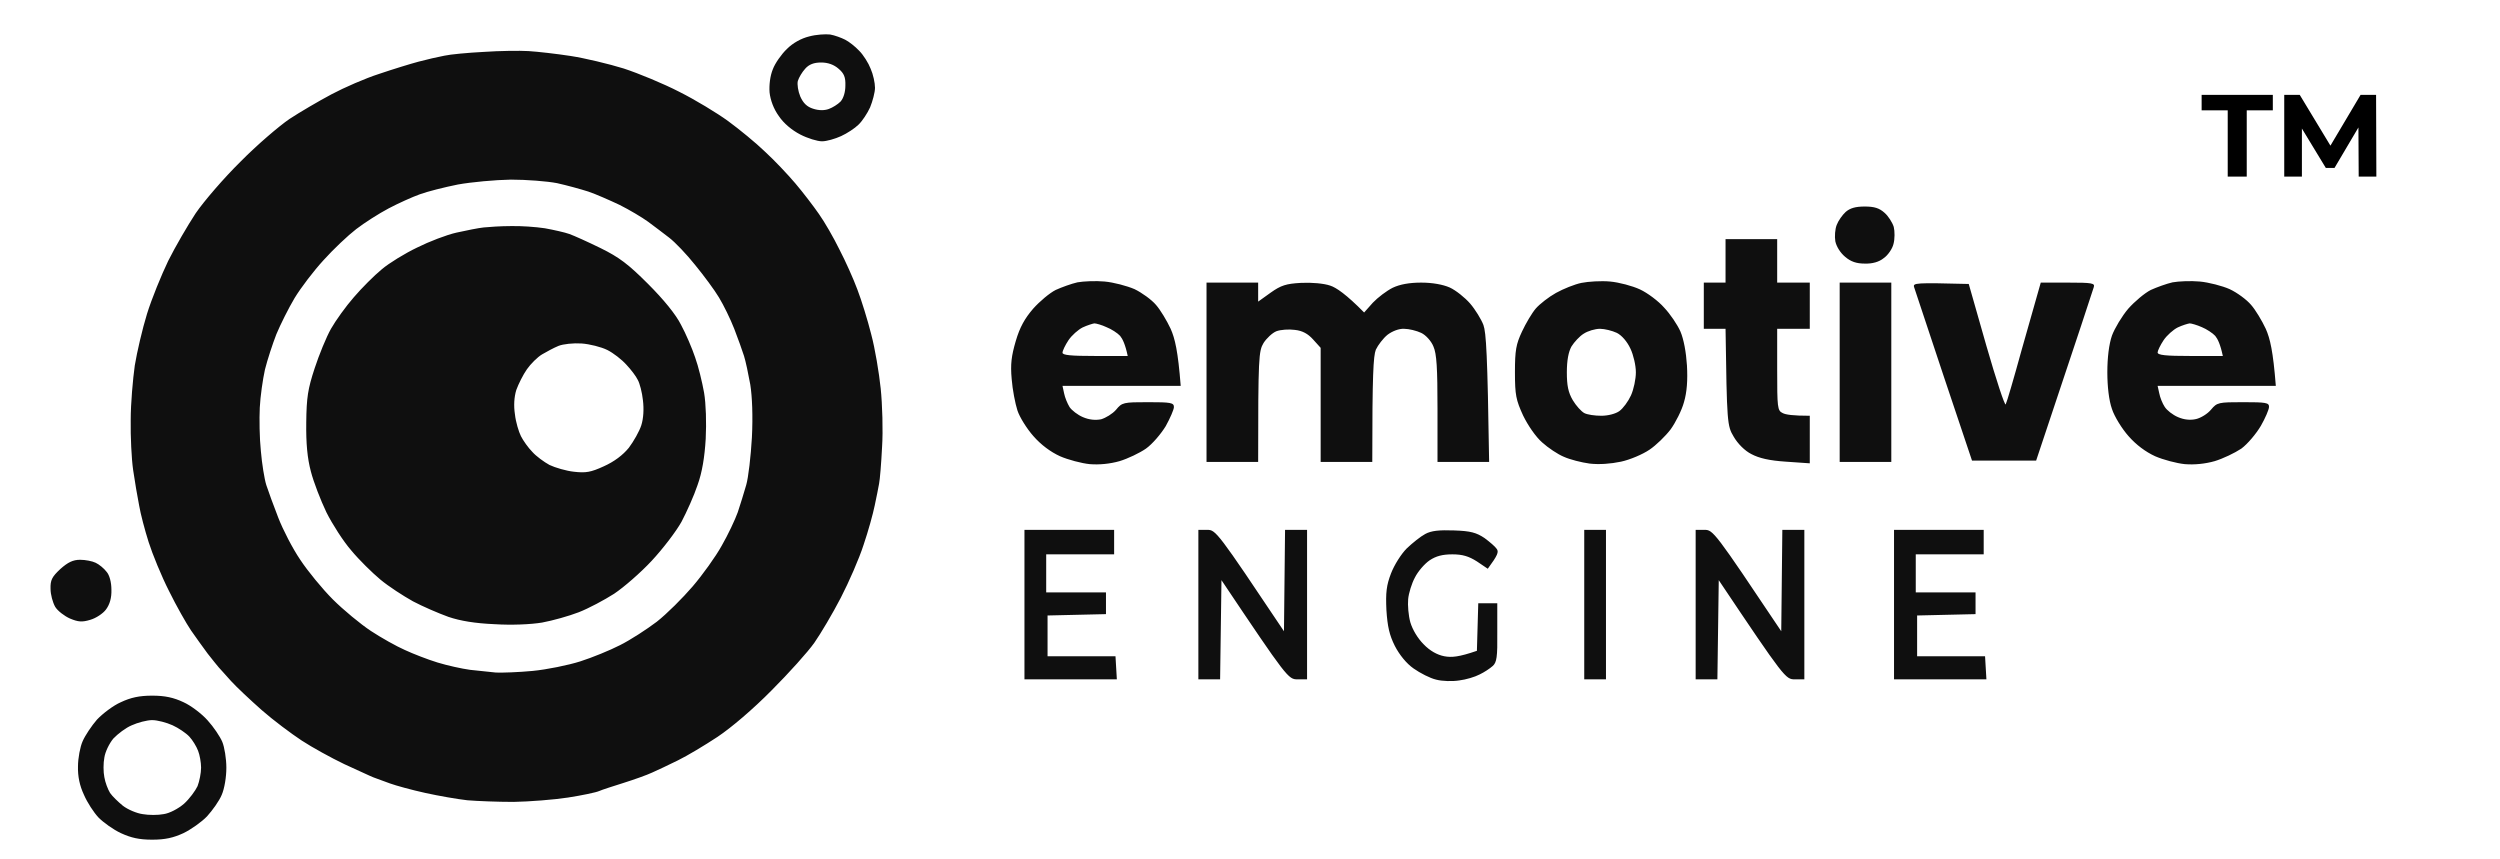
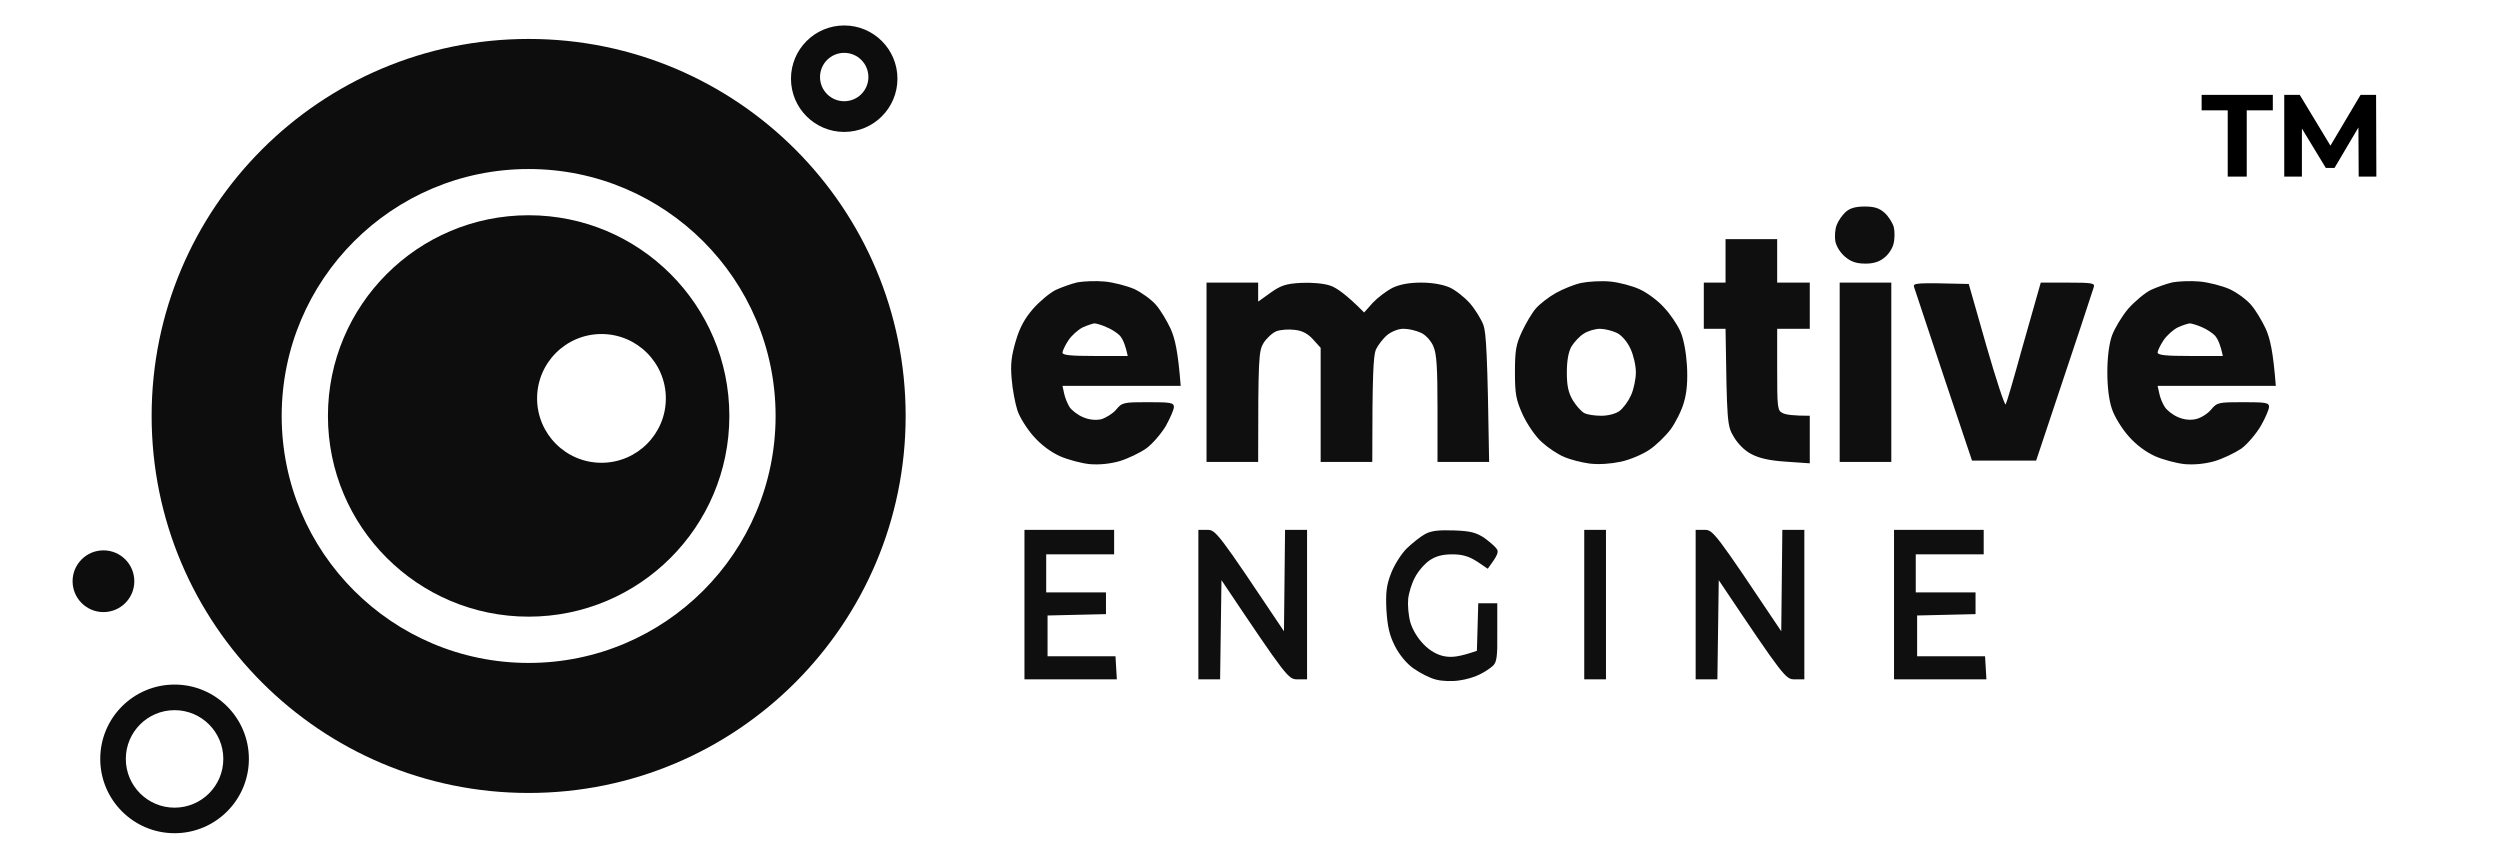
- <svg xmlns="http://www.w3.org/2000/svg" version="1.2" viewBox="0 0 920 316" width="920" height="316">
-   <style>.a{opacity:.99;fill:#0d0d0d}</style>
-   <path fill-rule="evenodd" class="a" d="m297.8 13.4c-2.9 0.7-6 2.4-8.2 4.6-2 1.9-4.4 5.3-5.2 7.5-1 2.4-1.4 5.8-1.2 8.5 0.3 2.8 1.5 6.1 3.4 8.7 1.8 2.7 4.8 5.2 7.9 6.8 2.7 1.4 6.3 2.5 8 2.5 1.7 0 4.8-0.9 7-1.9 2.2-1 5.1-2.9 6.4-4.2 1.4-1.3 3.3-4.2 4.3-6.4 0.9-2.2 1.8-5.5 1.8-7.2 0-1.8-0.7-5-1.6-7-0.8-2.1-2.7-5.1-4.2-6.6-1.5-1.6-3.8-3.4-5.2-4.1-1.4-0.7-3.8-1.6-5.5-1.9-1.7-0.2-5.1 0-7.7 0.7zm-119.8 5.7c-5.8 0.3-12.3 0.9-14.5 1.4-2.2 0.4-6.5 1.4-9.5 2.2-3 0.8-9.5 2.8-14.5 4.5-5 1.6-12.8 5-17.5 7.5-4.7 2.5-11.7 6.6-15.5 9.1-3.8 2.6-12 9.6-18 15.7-6.1 6-13.5 14.6-16.5 19-2.9 4.4-7.5 12.3-10.1 17.5-2.5 5.2-6.1 14-7.8 19.5-1.7 5.5-3.7 14.1-4.5 19-0.7 5-1.5 14-1.5 20-0.1 6.1 0.3 14.4 0.9 18.5 0.6 4.1 1.6 10 2.2 13 0.5 3 2.1 9.1 3.5 13.5 1.4 4.4 4.7 12.5 7.5 18 2.7 5.5 6.4 12 8.1 14.5 1.7 2.5 4.5 6.3 6.1 8.5 1.7 2.2 3.6 4.5 4.1 5.1 0.5 0.6 2.6 2.8 4.5 5 1.9 2.1 7 6.9 11.3 10.7 4.2 3.7 10.9 8.7 14.7 11.2 3.8 2.5 10.9 6.4 15.7 8.7 4.9 2.2 9.7 4.5 10.8 4.9 1.1 0.4 3.8 1.4 6 2.2 2.2 0.8 8 2.4 13 3.5 5 1.1 11.9 2.3 15.5 2.7 3.6 0.3 11.2 0.6 17 0.6 5.8-0.1 14.8-0.8 20-1.6 5.2-0.8 10.4-1.9 11.5-2.4 1.1-0.5 5.2-1.8 9-3 3.8-1.2 8.6-2.9 10.5-3.8 1.9-0.8 6.2-2.9 9.5-4.5 3.3-1.6 9.8-5.5 14.5-8.6 5.1-3.4 13.1-10.2 20-17.2 6.3-6.3 13.4-14.2 15.7-17.5 2.3-3.3 6.7-10.7 9.7-16.5 3-5.8 6.8-14.5 8.4-19.5 1.7-5 3.5-11.5 4.1-14.5 0.6-3 1.4-6.6 1.6-8 0.3-1.4 0.8-7.4 1.1-13.5 0.4-6 0.1-15.7-0.5-21.5-0.6-5.8-2.1-14.8-3.5-20-1.3-5.2-3.6-12.6-5.1-16.5-1.4-3.8-4.4-10.5-6.6-14.7-2.1-4.3-5.5-10.2-7.5-13-2-2.9-5.9-8-8.7-11.3-2.8-3.3-7.8-8.6-11.2-11.7-3.3-3.2-9.4-8.2-13.5-11.2-4.1-3-12.2-7.9-18-10.8-5.8-3-15-6.8-20.5-8.6-5.5-1.7-14.3-3.8-19.5-4.6-5.2-0.8-12.2-1.6-15.5-1.8-3.3-0.2-10.7-0.1-16.5 0.3zm-155.8 190.3c-3.1 2.9-3.7 4.1-3.6 7.3 0 2.1 0.8 5 1.7 6.6 0.9 1.5 3.4 3.4 5.4 4.3 3.1 1.3 4.5 1.4 7.5 0.5 2.1-0.6 4.7-2.3 5.8-3.8 1.4-1.9 2.1-4.3 2-7.3 0-2.7-0.7-5.4-1.8-6.6-0.9-1.2-2.7-2.7-4-3.3-1.2-0.6-3.8-1.1-5.7-1.1-2.6 0-4.5 0.9-7.3 3.4zm22.3 49c-2.8 1.2-6.7 4.2-8.8 6.4-2 2.3-4.4 5.9-5.3 8-0.9 2-1.7 6.2-1.7 9.2-0.1 3.7 0.6 7.1 2.2 10.5 1.2 2.8 3.6 6.5 5.4 8.4 1.8 1.8 5.4 4.4 8.2 5.7 3.7 1.7 6.7 2.4 11.5 2.4 4.8 0 7.8-0.7 11.5-2.4 2.7-1.3 6.7-4.1 8.7-6.2 2-2.2 4.5-5.7 5.4-7.9 1-2.3 1.7-6.5 1.7-10 0-3.3-0.7-7.6-1.5-9.5-0.8-1.9-3.2-5.5-5.4-7.9-2.1-2.4-6.2-5.5-8.9-6.7-3.6-1.7-6.8-2.4-11.5-2.4-4.7 0-7.9 0.7-11.5 2.4zm4 8.5c2.2-1 5.6-1.9 7.5-1.9 1.9 0 5.3 0.9 7.5 1.9 2.2 1 5 2.9 6.2 4.2 1.2 1.3 2.6 3.6 3.2 5.2 0.6 1.5 1.1 4.3 1.1 6.2 0 1.9-0.6 5-1.3 6.8-0.8 1.7-3 4.7-5 6.5-2.1 1.8-5.3 3.5-7.5 3.8-2 0.4-5.5 0.4-7.7 0-2.2-0.3-5.5-1.7-7.3-3.1-1.7-1.4-3.9-3.5-4.7-4.7-0.8-1.3-1.8-3.9-2.1-5.8-0.4-1.9-0.4-5.2 0-7.2 0.3-2.1 1.8-5.2 3.3-7 1.6-1.7 4.6-4 6.8-4.9zm247.8-241.6c1.4-1.6 3.2-2.3 5.9-2.3 2.5 0 4.7 0.8 6.4 2.3 2 1.7 2.6 3.1 2.5 6.2 0 2.4-0.7 4.7-1.8 5.9-1 1-2.9 2.2-4.3 2.7-1.6 0.6-3.7 0.6-5.8-0.1-2.2-0.7-3.6-2-4.7-4.5-0.8-1.9-1.2-4.5-0.9-5.7 0.4-1.3 1.6-3.3 2.7-4.5zm-127.8 42.6c5-0.9 13.7-1.7 19.5-1.8 5.8 0 13.4 0.6 17 1.3 3.6 0.8 8.7 2.2 11.5 3.1 2.7 0.9 7.9 3.2 11.5 4.9 3.6 1.8 8.3 4.6 10.5 6.2 2.2 1.6 5.7 4.3 7.8 5.9 2.1 1.6 6.4 6.1 9.5 10 3.2 3.9 7.2 9.3 8.8 12 1.7 2.8 4.2 7.9 5.6 11.5 1.4 3.6 3 8.1 3.6 10 0.6 1.9 1.6 6.6 2.3 10.5 0.7 4.4 1 11.6 0.6 19.5-0.4 6.9-1.3 14.8-2.1 17.5-0.8 2.8-2.2 7.3-3.1 10-1 2.8-3.6 8.3-5.9 12.3-2.2 4-7.1 10.8-10.7 15-3.6 4.2-9.5 10.1-13.2 13-3.7 2.8-9.7 6.7-13.5 8.6-3.7 1.9-10.3 4.6-14.7 6-4.4 1.4-12.3 3-17.5 3.5-5.2 0.5-11.3 0.7-13.5 0.6-2.2-0.2-6.5-0.7-9.5-1-3-0.4-8.4-1.6-12-2.7-3.6-1.1-9-3.2-12-4.6-3-1.3-8.7-4.5-12.5-7-3.8-2.5-10.2-7.8-14-11.6-3.9-3.9-9.3-10.5-12-14.6-2.8-4.1-6.4-11.1-8.1-15.5-1.7-4.4-3.7-9.8-4.4-12-0.7-2.2-1.6-7.8-2-12.5-0.5-4.7-0.6-11.9-0.4-16 0.2-4.1 1.1-10.4 1.9-14 0.9-3.6 2.8-9.4 4.2-13 1.5-3.6 4.5-9.6 6.7-13.3 2.3-3.8 7.1-10.1 10.7-14 3.6-4 9-9.1 12-11.4 3-2.3 8.3-5.7 11.9-7.6 3.6-1.9 8.7-4.2 11.5-5.2 2.7-1 9-2.6 14-3.6zm510.7 10.1c-1.2 1.1-2.7 3.2-3.3 4.8-0.6 1.5-0.8 4.2-0.5 6 0.4 1.9 1.8 4.2 3.6 5.7 2.1 1.8 4.2 2.5 7.2 2.5 2.8 0.1 5.3-0.6 7-2 1.6-1.1 3.2-3.5 3.6-5.2 0.5-1.8 0.5-4.7 0.1-6.3-0.5-1.6-2-4-3.4-5.2-1.9-1.7-3.7-2.3-7.3-2.3-3.4 0-5.4 0.6-7 2zm-44.2 18v8h-8v17h8c0.5 34.7 0.6 35.7 3 39.7 1.5 2.6 4.1 5.2 6.5 6.4 2.8 1.5 6.6 2.4 12.8 2.8l8.7 0.6v-17.5c-6.2 0-8.9-0.4-10-1-1.9-0.9-2-2-2-16v-15h12v-17h-12v-16h-19zm-238.5 7.9c-2.2 0.5-5.8 1.8-8 2.8-2.2 1.1-5.9 4.2-8.3 6.9-3.1 3.6-4.9 6.8-6.4 11.9-1.6 5.5-2 8.5-1.5 14 0.3 3.9 1.3 9 2.1 11.5 0.8 2.5 3.5 6.8 5.9 9.5 2.8 3.2 6.3 5.8 9.8 7.4 3 1.3 7.9 2.6 10.9 2.9 3.5 0.3 7.5-0.1 11-1.1 3-0.9 7.4-3 9.7-4.6 2.4-1.7 5.6-5.5 7.3-8.3 1.6-2.9 3-6.1 3-7 0-1.6-1.1-1.8-9.5-1.8-9.1 0-9.6 0.1-11.8 2.8-1.3 1.5-3.8 3-5.5 3.5-2.1 0.4-4.4 0.2-6.7-0.8-1.9-0.8-4.1-2.5-4.9-3.7-0.8-1.3-1.7-3.5-2-5l-0.6-2.8h43.5c-1-12.8-2.1-17.4-3.7-21-1.4-3-3.8-7-5.4-8.8-1.6-1.9-5.2-4.5-7.9-5.8-2.8-1.2-7.7-2.5-11-2.8-3.3-0.3-7.8-0.1-10 0.3zm1.9 16.6c1.7-0.8 3.7-1.4 4.3-1.5 0.7 0 2.8 0.6 4.5 1.4 1.8 0.7 4.1 2.2 5 3.2 0.9 1.1 1.9 3.1 2.8 7.4h-12c-8.9 0-12-0.3-12-1.2 0-0.7 1-2.8 2.2-4.6 1.2-1.8 3.6-3.9 5.2-4.7zm183.6-16.4c-2.5 0.5-6.7 2.2-9.4 3.7-2.7 1.5-6 4.1-7.4 5.7-1.4 1.6-3.7 5.5-5.1 8.5-2.2 4.7-2.6 6.9-2.6 15 0 8.4 0.4 10.2 3 15.9 1.8 3.7 4.7 7.9 7 9.9 2.2 2 5.8 4.4 8 5.3 2.2 1 6.5 2.1 9.5 2.5 3.5 0.4 7.7 0.1 11.5-0.7 3.3-0.7 8-2.7 10.5-4.4 2.4-1.6 5.9-5 7.8-7.5 1.8-2.5 4.1-7 4.9-10 1.1-3.7 1.4-8.1 1.1-13.5-0.3-4.9-1.2-9.7-2.4-12.5-1.1-2.5-3.8-6.5-6-8.8-2.1-2.4-6.1-5.4-8.9-6.7-2.8-1.3-7.7-2.6-11-2.9-3.3-0.3-8 0-10.5 0.5zm0.8 18.7c1.5-1 4.2-1.8 6-1.8 1.7 0 4.5 0.7 6.2 1.5 1.8 0.9 3.8 3.2 5 5.8 1.1 2.3 2 6.2 2 8.7 0 2.5-0.8 6.3-1.8 8.5-1 2.2-2.9 4.8-4.3 5.8-1.4 1-4.2 1.7-6.6 1.7-2.4 0-5.2-0.4-6.3-1-1.1-0.6-3-2.7-4.2-4.7-1.7-2.9-2.2-5.4-2.2-10.3 0-4.4 0.6-7.5 1.7-9.5 1-1.6 3-3.8 4.5-4.7zm216.7-18.9c-2.2 0.5-5.8 1.8-8 2.8-2.2 1.1-5.9 4.2-8.3 6.9-2.3 2.7-5 7.2-6 9.9-1.1 3.2-1.7 8.1-1.7 13.5 0 5.3 0.6 10.4 1.7 13.5 0.9 2.8 3.7 7.3 6.1 10 2.8 3.2 6.3 5.8 9.8 7.4 3 1.3 7.9 2.6 10.9 2.9 3.5 0.3 7.5-0.1 11-1.1 3-0.9 7.4-3 9.8-4.6 2.3-1.7 5.5-5.5 7.2-8.4 1.6-2.8 3-6 3-7 0-1.5-1.1-1.7-9.5-1.7-9.1 0-9.6 0.1-11.8 2.7-1.3 1.6-3.8 3.1-5.5 3.5-2.1 0.5-4.4 0.3-6.7-0.7-1.9-0.8-4.1-2.5-4.9-3.8-0.8-1.2-1.7-3.4-2-5l-0.6-2.7h43.5c-1-12.8-2.1-17.4-3.7-21-1.4-3-3.8-7-5.4-8.8-1.6-1.9-5.1-4.5-7.9-5.8-2.7-1.2-7.7-2.5-11-2.8-3.3-0.3-7.8-0.1-10 0.3zm1.9 16.6c1.7-0.8 3.7-1.4 4.4-1.5 0.6 0 2.7 0.6 4.5 1.4 1.7 0.7 4 2.2 4.9 3.2 0.9 1.1 1.9 3.1 2.8 7.4h-12c-8.9 0-12-0.3-12-1.3 0-0.6 1-2.7 2.2-4.5 1.2-1.8 3.6-3.9 5.2-4.7zm-357.4 16.5v33h19c0-38.7 0.2-40.8 2-43.8 1.1-1.7 3.2-3.7 4.7-4.3 1.6-0.6 4.6-0.8 6.8-0.5 2.8 0.3 4.8 1.4 6.7 3.5l2.8 3.1v42h19c0-32.5 0.4-38.9 1.3-41.3 0.8-1.7 2.7-4.2 4.3-5.5 1.7-1.3 4.2-2.3 6.1-2.2 1.8 0 4.6 0.7 6.3 1.5 1.7 0.8 3.7 3 4.5 5 1.2 2.7 1.5 7.9 1.5 23v19.5h19c-0.6-39.8-1.1-47.6-2.1-50.4-0.8-2.1-3-5.7-4.9-7.9-1.9-2.2-5.3-4.9-7.5-5.9-2.5-1.1-6.4-1.8-10.5-1.8q-6.5 0-10.5 1.9c-2.2 1.1-5.5 3.6-7.3 5.5l-3.2 3.6c-6.6-6.7-10.3-9.2-12.5-9.9-2.3-0.8-6.8-1.2-10.7-1-5.5 0.3-7.4 0.9-11.2 3.6l-4.6 3.3v-7h-19zm233 0v33h19v-66h-19zm27.4-31.3c0.3 1 5.2 15.7 10.9 32.8l10.4 31h23.6c16.1-48.1 20.9-62.8 21.2-63.8 0.5-1.5-0.5-1.7-9.5-1.7h-10c-1.4 5-4.2 14.8-7.1 25-2.8 10.2-5.4 19.1-5.8 19.8-0.3 0.7-3.5-9-7.1-21.5l-6.5-22.8c-19.8-0.5-20.6-0.4-20.1 1.2zm-327.4 116.8v27.5h34l-0.5-8.5h-25v-15l21.5-0.5v-8h-22v-14h25v-9h-33zm64 0v27.5h8l0.5-36.5c24.2 36.1 24.6 36.5 28 36.5h3.5v-55h-8.1l-0.4 37.3c-24.5-36.6-25.1-37.4-28.3-37.3h-3.2zm83.5-26c-1.7 0.9-4.7 3.3-6.8 5.3-2.1 2.1-4.6 6.1-5.8 9.2-1.7 4.4-2 7.1-1.7 13.5 0.4 6.1 1.1 9.2 3.1 13.2 1.7 3.3 4.3 6.5 6.9 8.3 2.4 1.7 6.1 3.6 8.3 4.1 2.2 0.6 6 0.7 8.5 0.3 2.5-0.3 5.8-1.3 7.5-2.2 1.7-0.8 3.8-2.2 4.8-3.1 1.5-1.3 1.8-3.3 1.7-12.4v-10.7h-7l-0.5 17.5c-6.7 2.3-9.3 2.5-12 2-2.6-0.5-5.3-2-7.6-4.4-2.2-2.2-4.1-5.4-4.9-8.1-0.7-2.5-1-6.3-0.8-8.5 0.2-2.2 1.3-5.8 2.5-8 1.1-2.2 3.5-5 5.4-6.3 2.4-1.6 4.8-2.2 8.4-2.2 3.7 0 6 0.7 9 2.6l4 2.7c3.7-5 4.1-6.2 3.3-7.3-0.5-0.8-2.6-2.6-4.5-4-3-2-5.1-2.6-11.2-2.8-5.5-0.2-8.4 0.1-10.6 1.3zm58.5 26v27.5h8v-55h-8zm41 0v27.5h8l0.5-36.5c24.2 36.1 24.6 36.5 28 36.5h3.5v-55h-8.1l-0.4 37.3c-24.5-36.6-25.1-37.4-28.3-37.3h-3.2zm73 0v27.5h34l-0.5-8.5h-25v-15l21.5-0.5v-8h-22v-14h25v-9h-33zm-519-138.8c-1.9 0.2-6.4 1.1-10 1.9-3.6 0.8-10.1 3.3-14.5 5.5-4.4 2.1-10.3 5.7-13 8-2.8 2.3-7.4 6.9-10.3 10.3-2.9 3.3-6.7 8.6-8.4 11.6-1.7 3-4.4 9.6-6 14.5-2.5 7.6-3 10.7-3.1 20-0.1 7.7 0.4 13.1 1.7 18 1 3.9 3.6 10.6 5.7 15 2.2 4.4 6.3 10.8 9.2 14.1 2.8 3.4 7.7 8.2 10.7 10.7 3 2.5 8.4 6 12 8 3.6 1.9 9.4 4.4 13 5.7 4.4 1.5 9.9 2.4 17 2.7 6.2 0.4 13.3 0.1 17.5-0.6 3.8-0.7 9.9-2.4 13.5-3.8 3.6-1.4 9.4-4.5 13-6.8 3.6-2.4 9.8-7.8 13.8-12.1 4.1-4.4 9-10.8 11-14.4 1.9-3.6 4.6-9.6 5.9-13.5 1.7-4.7 2.6-10.3 3-17 0.3-5.9 0.1-12.9-0.6-17-0.7-3.9-2.1-9.7-3.3-13-1.1-3.3-3.4-8.7-5.2-12-1.9-3.8-6.4-9.3-12.1-15-7.3-7.3-10.6-9.8-17.5-13.2-4.7-2.3-9.8-4.6-11.5-5.2-1.7-0.6-5.7-1.5-9-2.1-3.3-0.5-8.9-0.9-12.5-0.8-3.6 0-8.1 0.3-10 0.5zm27.5 43.6c1.7-0.7 5.5-1.1 8.5-0.9 3 0.2 7.3 1.3 9.5 2.4 2.2 1.1 5.3 3.5 7 5.4 1.7 1.8 3.6 4.3 4.2 5.6 0.7 1.2 1.6 4.6 1.9 7.5 0.4 3.2 0.2 6.7-0.6 9.2-0.7 2.2-2.8 5.9-4.6 8.3-2.2 2.7-5.4 5.1-9.2 6.8-4.8 2.2-6.6 2.5-11 2-2.8-0.3-6.9-1.5-9-2.5-2-1.1-4.9-3.2-6.3-4.8-1.5-1.5-3.4-4.2-4.2-5.8-0.8-1.6-1.9-5.2-2.2-8-0.5-3.2-0.3-6.4 0.5-9 0.8-2.2 2.5-5.6 3.9-7.6 1.4-2 3.9-4.5 5.6-5.5 1.7-1 4.3-2.4 6-3.1z" />
-   <path d="m819.8 65h7v-24.4h9.6v-5.7h-26.2v5.7h9.6zm54.7 0l-0.1-30.1h-5.7l-11.1 18.7-11.3-18.7h-5.7v30.1h6.5v-17.7l8.8 14.5h3.2l8.8-14.9 0.1 18.1z" />
+ <svg xmlns="http://www.w3.org/2000/svg" version="1.1" viewBox="0 0 920 316">
+   <defs>
+     <style>
+       .st0 {
+         isolation: isolate;
+         opacity: .99;
+       }
+ 
+       .st0, .st1, .st2 {
+         fill: #0d0d0d;
+       }
+ 
+       .st0, .st2 {
+         fill-rule: evenodd;
+       }
+     </style>
+   </defs>
+   <g id="Layer_1">
+     <path class="st0" d="M679.2,78c-1.2,1.1-2.7,3.2-3.3,4.8-.6,1.5-.8,4.2-.5,6,.4,1.9,1.8,4.2,3.6,5.7,2.1,1.8,4.2,2.5,7.2,2.5,2.8.1,5.3-.6,7-2,1.6-1.1,3.2-3.5,3.6-5.2.5-1.8.5-4.7.1-6.3-.5-1.6-2-4-3.4-5.2-1.9-1.7-3.7-2.3-7.3-2.3-3.4,0-5.4.6-7,2h0ZM635,96v8h-8v17h8c.5,34.7.6,35.7,3,39.7,1.5,2.6,4.1,5.2,6.5,6.4,2.8,1.5,6.6,2.4,12.8,2.8l8.7.6v-17.5c-6.2,0-8.9-.4-10-1-1.9-.9-2-2-2-16v-15h12v-17h-12v-16h-19v8ZM396.5,103.9c-2.2.5-5.8,1.8-8,2.8-2.2,1.1-5.9,4.2-8.3,6.9-3.1,3.6-4.9,6.8-6.4,11.9-1.6,5.5-2,8.5-1.5,14,.3,3.9,1.3,9,2.1,11.5.8,2.5,3.5,6.8,5.9,9.5,2.8,3.2,6.3,5.8,9.8,7.4,3,1.3,7.9,2.6,10.9,2.9,3.5.3,7.5-.1,11-1.1,3-.9,7.4-3,9.7-4.6,2.4-1.7,5.6-5.5,7.3-8.3,1.6-2.9,3-6.1,3-7,0-1.6-1.1-1.8-9.5-1.8-9.1,0-9.6.1-11.8,2.8-1.3,1.5-3.8,3-5.5,3.5-2.1.4-4.4.2-6.7-.8-1.9-.8-4.1-2.5-4.9-3.7-.8-1.3-1.7-3.5-2-5l-.6-2.8h43.5c-1-12.8-2.1-17.4-3.7-21-1.4-3-3.8-7-5.4-8.8-1.6-1.9-5.2-4.5-7.9-5.8-2.8-1.2-7.7-2.5-11-2.8s-7.8-.1-10,.3h0ZM398.4,120.5c1.7-.8,3.7-1.4,4.3-1.5.7,0,2.8.6,4.5,1.4,1.8.7,4.1,2.2,5,3.2.9,1.1,1.9,3.1,2.8,7.4h-12c-8.9,0-12-.3-12-1.2,0-.7,1-2.8,2.2-4.6,1.2-1.8,3.6-3.9,5.2-4.7ZM582,104.1c-2.5.5-6.7,2.2-9.4,3.7s-6,4.1-7.4,5.7-3.7,5.5-5.1,8.5c-2.2,4.7-2.6,6.9-2.6,15s.4,10.2,3,15.9c1.8,3.7,4.7,7.9,7,9.9,2.2,2,5.8,4.4,8,5.3,2.2,1,6.5,2.1,9.5,2.5,3.5.4,7.7.1,11.5-.7,3.3-.7,8-2.7,10.5-4.4,2.4-1.6,5.9-5,7.8-7.5,1.8-2.5,4.1-7,4.9-10,1.1-3.7,1.4-8.1,1.1-13.5-.3-4.9-1.2-9.7-2.4-12.5-1.1-2.5-3.8-6.5-6-8.8-2.1-2.4-6.1-5.4-8.9-6.7-2.8-1.3-7.7-2.6-11-2.9s-8,0-10.5.5h0ZM582.8,122.8c1.5-1,4.2-1.8,6-1.8,1.7,0,4.5.7,6.2,1.5,1.8.9,3.8,3.2,5,5.8,1.1,2.3,2,6.2,2,8.7s-.8,6.3-1.8,8.5-2.9,4.8-4.3,5.8c-1.4,1-4.2,1.7-6.6,1.7s-5.2-.4-6.3-1-3-2.7-4.2-4.7c-1.7-2.9-2.2-5.4-2.2-10.3,0-4.4.6-7.5,1.7-9.5,1-1.6,3-3.8,4.5-4.7h0ZM799.5,103.9c-2.2.5-5.8,1.8-8,2.8-2.2,1.1-5.9,4.2-8.3,6.9-2.3,2.7-5,7.2-6,9.9-1.1,3.2-1.7,8.1-1.7,13.5s.6,10.4,1.7,13.5c.9,2.8,3.7,7.3,6.1,10,2.8,3.2,6.3,5.8,9.8,7.4,3,1.3,7.9,2.6,10.9,2.9,3.5.3,7.5-.1,11-1.1,3-.9,7.4-3,9.8-4.6,2.3-1.7,5.5-5.5,7.2-8.4,1.6-2.8,3-6,3-7,0-1.5-1.1-1.7-9.5-1.7-9.1,0-9.6.1-11.8,2.7-1.3,1.6-3.8,3.1-5.5,3.5-2.1.5-4.4.3-6.7-.7-1.9-.8-4.1-2.5-4.9-3.8-.8-1.2-1.7-3.4-2-5l-.6-2.7h43.5c-1-12.8-2.1-17.4-3.7-21-1.4-3-3.8-7-5.4-8.8-1.6-1.9-5.1-4.5-7.9-5.8-2.7-1.2-7.7-2.5-11-2.8s-7.8-.1-10,.3h0ZM801.4,120.5c1.7-.8,3.7-1.4,4.4-1.5.6,0,2.7.6,4.5,1.4,1.7.7,4,2.2,4.9,3.2.9,1.1,1.9,3.1,2.8,7.4h-12c-8.9,0-12-.3-12-1.3,0-.6,1-2.7,2.2-4.5s3.6-3.9,5.2-4.7h0ZM444,137v33h19c0-38.7.2-40.8,2-43.8,1.1-1.7,3.2-3.7,4.7-4.3,1.6-.6,4.6-.8,6.8-.5,2.8.3,4.8,1.4,6.7,3.5l2.8,3.1v42h19c0-32.5.4-38.9,1.3-41.3.8-1.7,2.7-4.2,4.3-5.5,1.7-1.3,4.2-2.3,6.1-2.2,1.8,0,4.6.7,6.3,1.5s3.7,3,4.5,5c1.2,2.7,1.5,7.9,1.5,23v19.5h19c-.6-39.8-1.1-47.6-2.1-50.4-.8-2.1-3-5.7-4.9-7.9-1.9-2.2-5.3-4.9-7.5-5.9-2.5-1.1-6.4-1.8-10.5-1.8-4.33,0-7.83.63-10.5,1.9-2.2,1.1-5.5,3.6-7.3,5.5l-3.2,3.6c-6.6-6.7-10.3-9.2-12.5-9.9-2.3-.8-6.8-1.2-10.7-1-5.5.3-7.4.9-11.2,3.6l-4.6,3.3v-7h-19v33ZM677,137v33h19v-66h-19v33ZM704.4,105.7c.3,1,5.2,15.7,10.9,32.8l10.4,31h23.6c16.1-48.1,20.9-62.8,21.2-63.8.5-1.5-.5-1.7-9.5-1.7h-10c-1.4,5-4.2,14.8-7.1,25-2.8,10.2-5.4,19.1-5.8,19.8-.3.7-3.5-9-7.1-21.5l-6.5-22.8c-19.8-.5-20.6-.4-20.1,1.2h0ZM377,222.5v27.5h34l-.5-8.5h-25v-15l21.5-.5v-8h-22v-14h25v-9h-33v27.5ZM441,222.5v27.5h8l.5-36.5c24.2,36.1,24.6,36.5,28,36.5h3.5v-55h-8.1l-.4,37.3c-24.5-36.6-25.1-37.4-28.3-37.3h-3.2v27.5ZM524.5,196.5c-1.7.9-4.7,3.3-6.8,5.3-2.1,2.1-4.6,6.1-5.8,9.2-1.7,4.4-2,7.1-1.7,13.5.4,6.1,1.1,9.2,3.1,13.2,1.7,3.3,4.3,6.5,6.9,8.3,2.4,1.7,6.1,3.6,8.3,4.1,2.2.6,6,.7,8.5.3,2.5-.3,5.8-1.3,7.5-2.2,1.7-.8,3.8-2.2,4.8-3.1,1.5-1.3,1.8-3.3,1.7-12.4v-10.7h-7l-.5,17.5c-6.7,2.3-9.3,2.5-12,2-2.6-.5-5.3-2-7.6-4.4-2.2-2.2-4.1-5.4-4.9-8.1-.7-2.5-1-6.3-.8-8.5s1.3-5.8,2.5-8c1.1-2.2,3.5-5,5.4-6.3,2.4-1.6,4.8-2.2,8.4-2.2s6,.7,9,2.6l4,2.7c3.7-5,4.1-6.2,3.3-7.3-.5-.8-2.6-2.6-4.5-4-3-2-5.1-2.6-11.2-2.8-5.5-.2-8.4.1-10.6,1.3h0ZM583,222.5v27.5h8v-55h-8v27.5ZM624,222.5v27.5h8l.5-36.5c24.2,36.1,24.6,36.5,28,36.5h3.5v-55h-8.1l-.4,37.3c-24.5-36.6-25.1-37.4-28.3-37.3h-3.2v27.5ZM697,222.5v27.5h34l-.5-8.5h-25v-15l21.5-.5v-8h-22v-14h25v-9h-33v27.5Z" />
+     <path d="M819.8,65h7v-24.4h9.6v-5.7h-26.2v5.7h9.6v24.4ZM874.5,65l-.1-30.1h-5.7l-11.1,18.7-11.3-18.7h-5.7v30.1h6.5v-17.7l8.8,14.5h3.2l8.8-14.9.1,18.1h6.5Z" />
+   </g>
+   <g id="Layer_2">
+     <path class="st2" d="M64.24,251.92c-15.11,0-27.35,12.25-27.35,27.35s12.25,27.35,27.35,27.35,27.35-12.25,27.35-27.35-12.25-27.35-27.35-27.35ZM64.24,297.22c-9.91,0-17.94-8.03-17.94-17.94s8.03-17.94,17.94-17.94,17.94,8.03,17.94,17.94-8.03,17.94-17.94,17.94Z" />
+     <circle class="st1" cx="38.07" cy="213.89" r="11.36" />
+     <path class="st2" d="M310.67,9.37c-10.82,0-19.59,8.77-19.59,19.59s8.77,19.59,19.59,19.59,19.59-8.77,19.59-19.59-8.77-19.59-19.59-19.59ZM310.67,37.25c-4.91,0-8.9-3.98-8.9-8.9s3.98-8.9,8.9-8.9,8.9,3.98,8.9,8.9-3.98,8.9-8.9,8.9Z" />
+     <path class="st2" d="M194.54,79.21c-40.79,0-73.86,33.07-73.86,73.86s33.07,73.86,73.86,73.86,73.86-33.07,73.86-73.86-33.07-73.86-73.86-73.86ZM221.34,170.3c-13.08,0-23.69-10.61-23.69-23.69s10.61-23.69,23.69-23.69,23.69,10.61,23.69,23.69-10.61,23.69-23.69,23.69Z" />
+     <path class="st2" d="M194.54,14.33c-76.62,0-138.74,62.12-138.74,138.74s62.12,138.74,138.74,138.74,138.74-62.12,138.74-138.74S271.17,14.33,194.54,14.33ZM194.54,243.96c-50.19,0-90.88-40.69-90.88-90.88s40.69-90.88,90.88-90.88,90.88,40.69,90.88,90.88-40.69,90.88-90.88,90.88Z" />
+   </g>
</svg>
